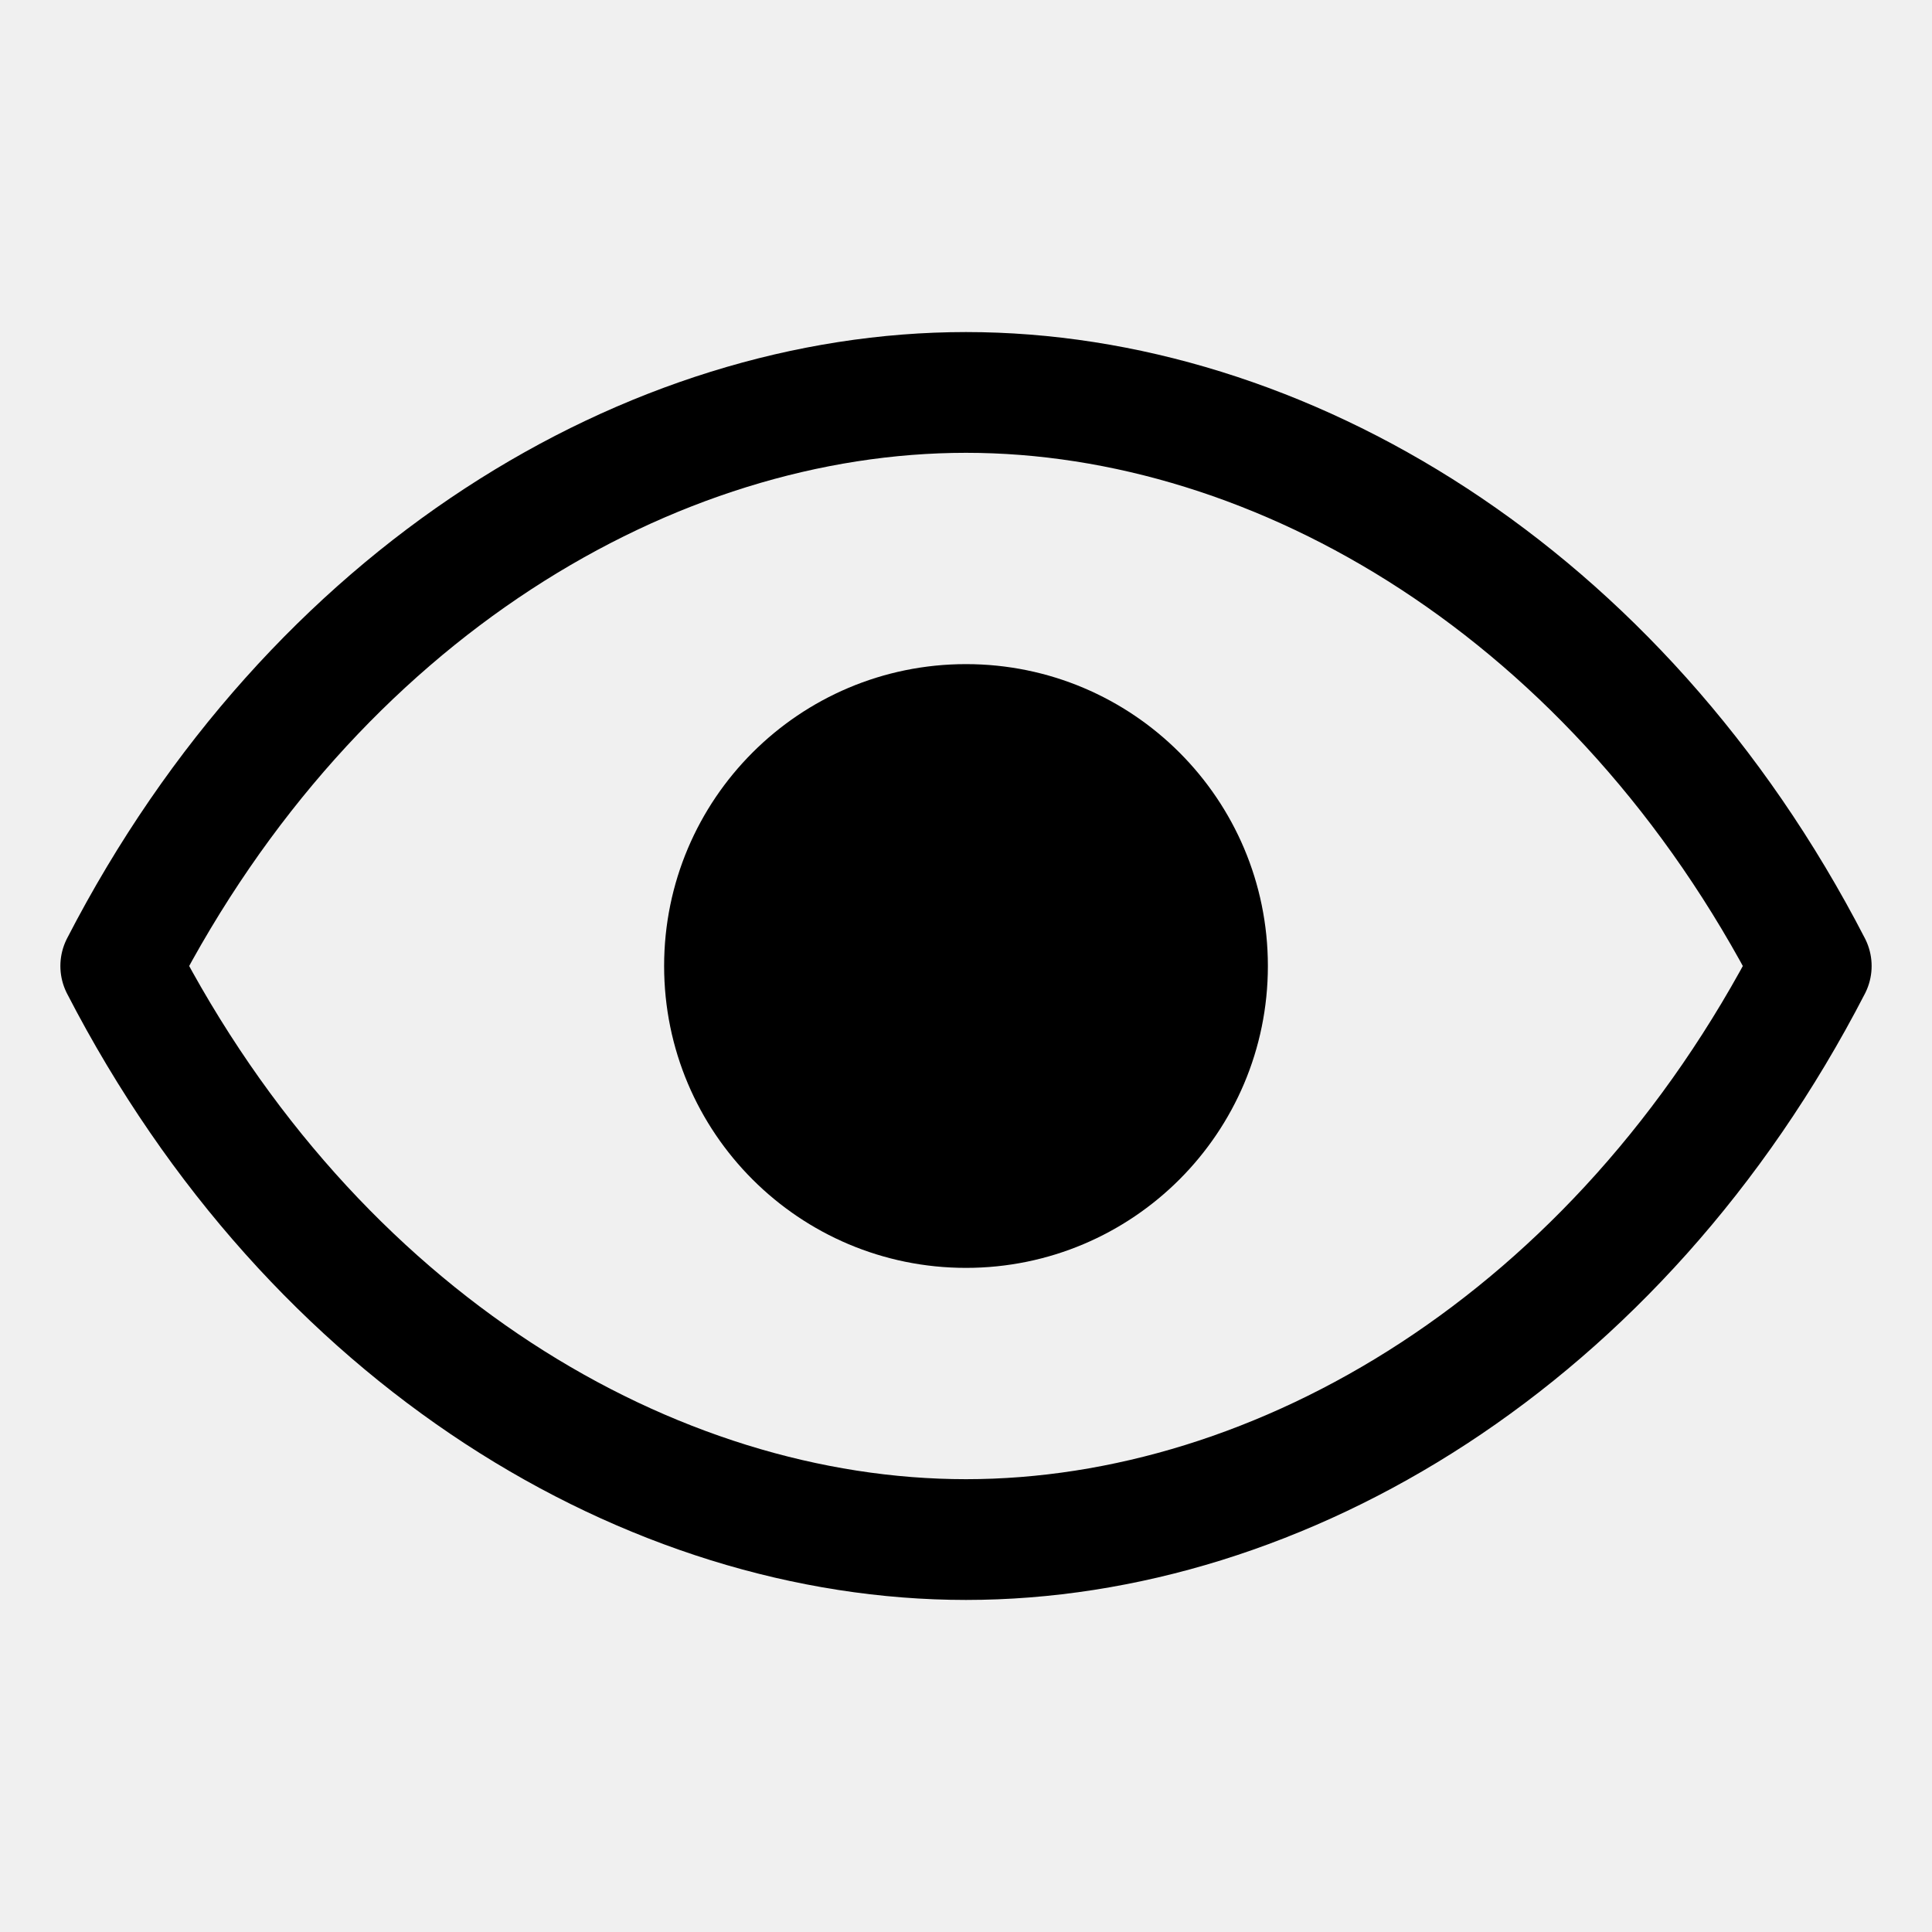
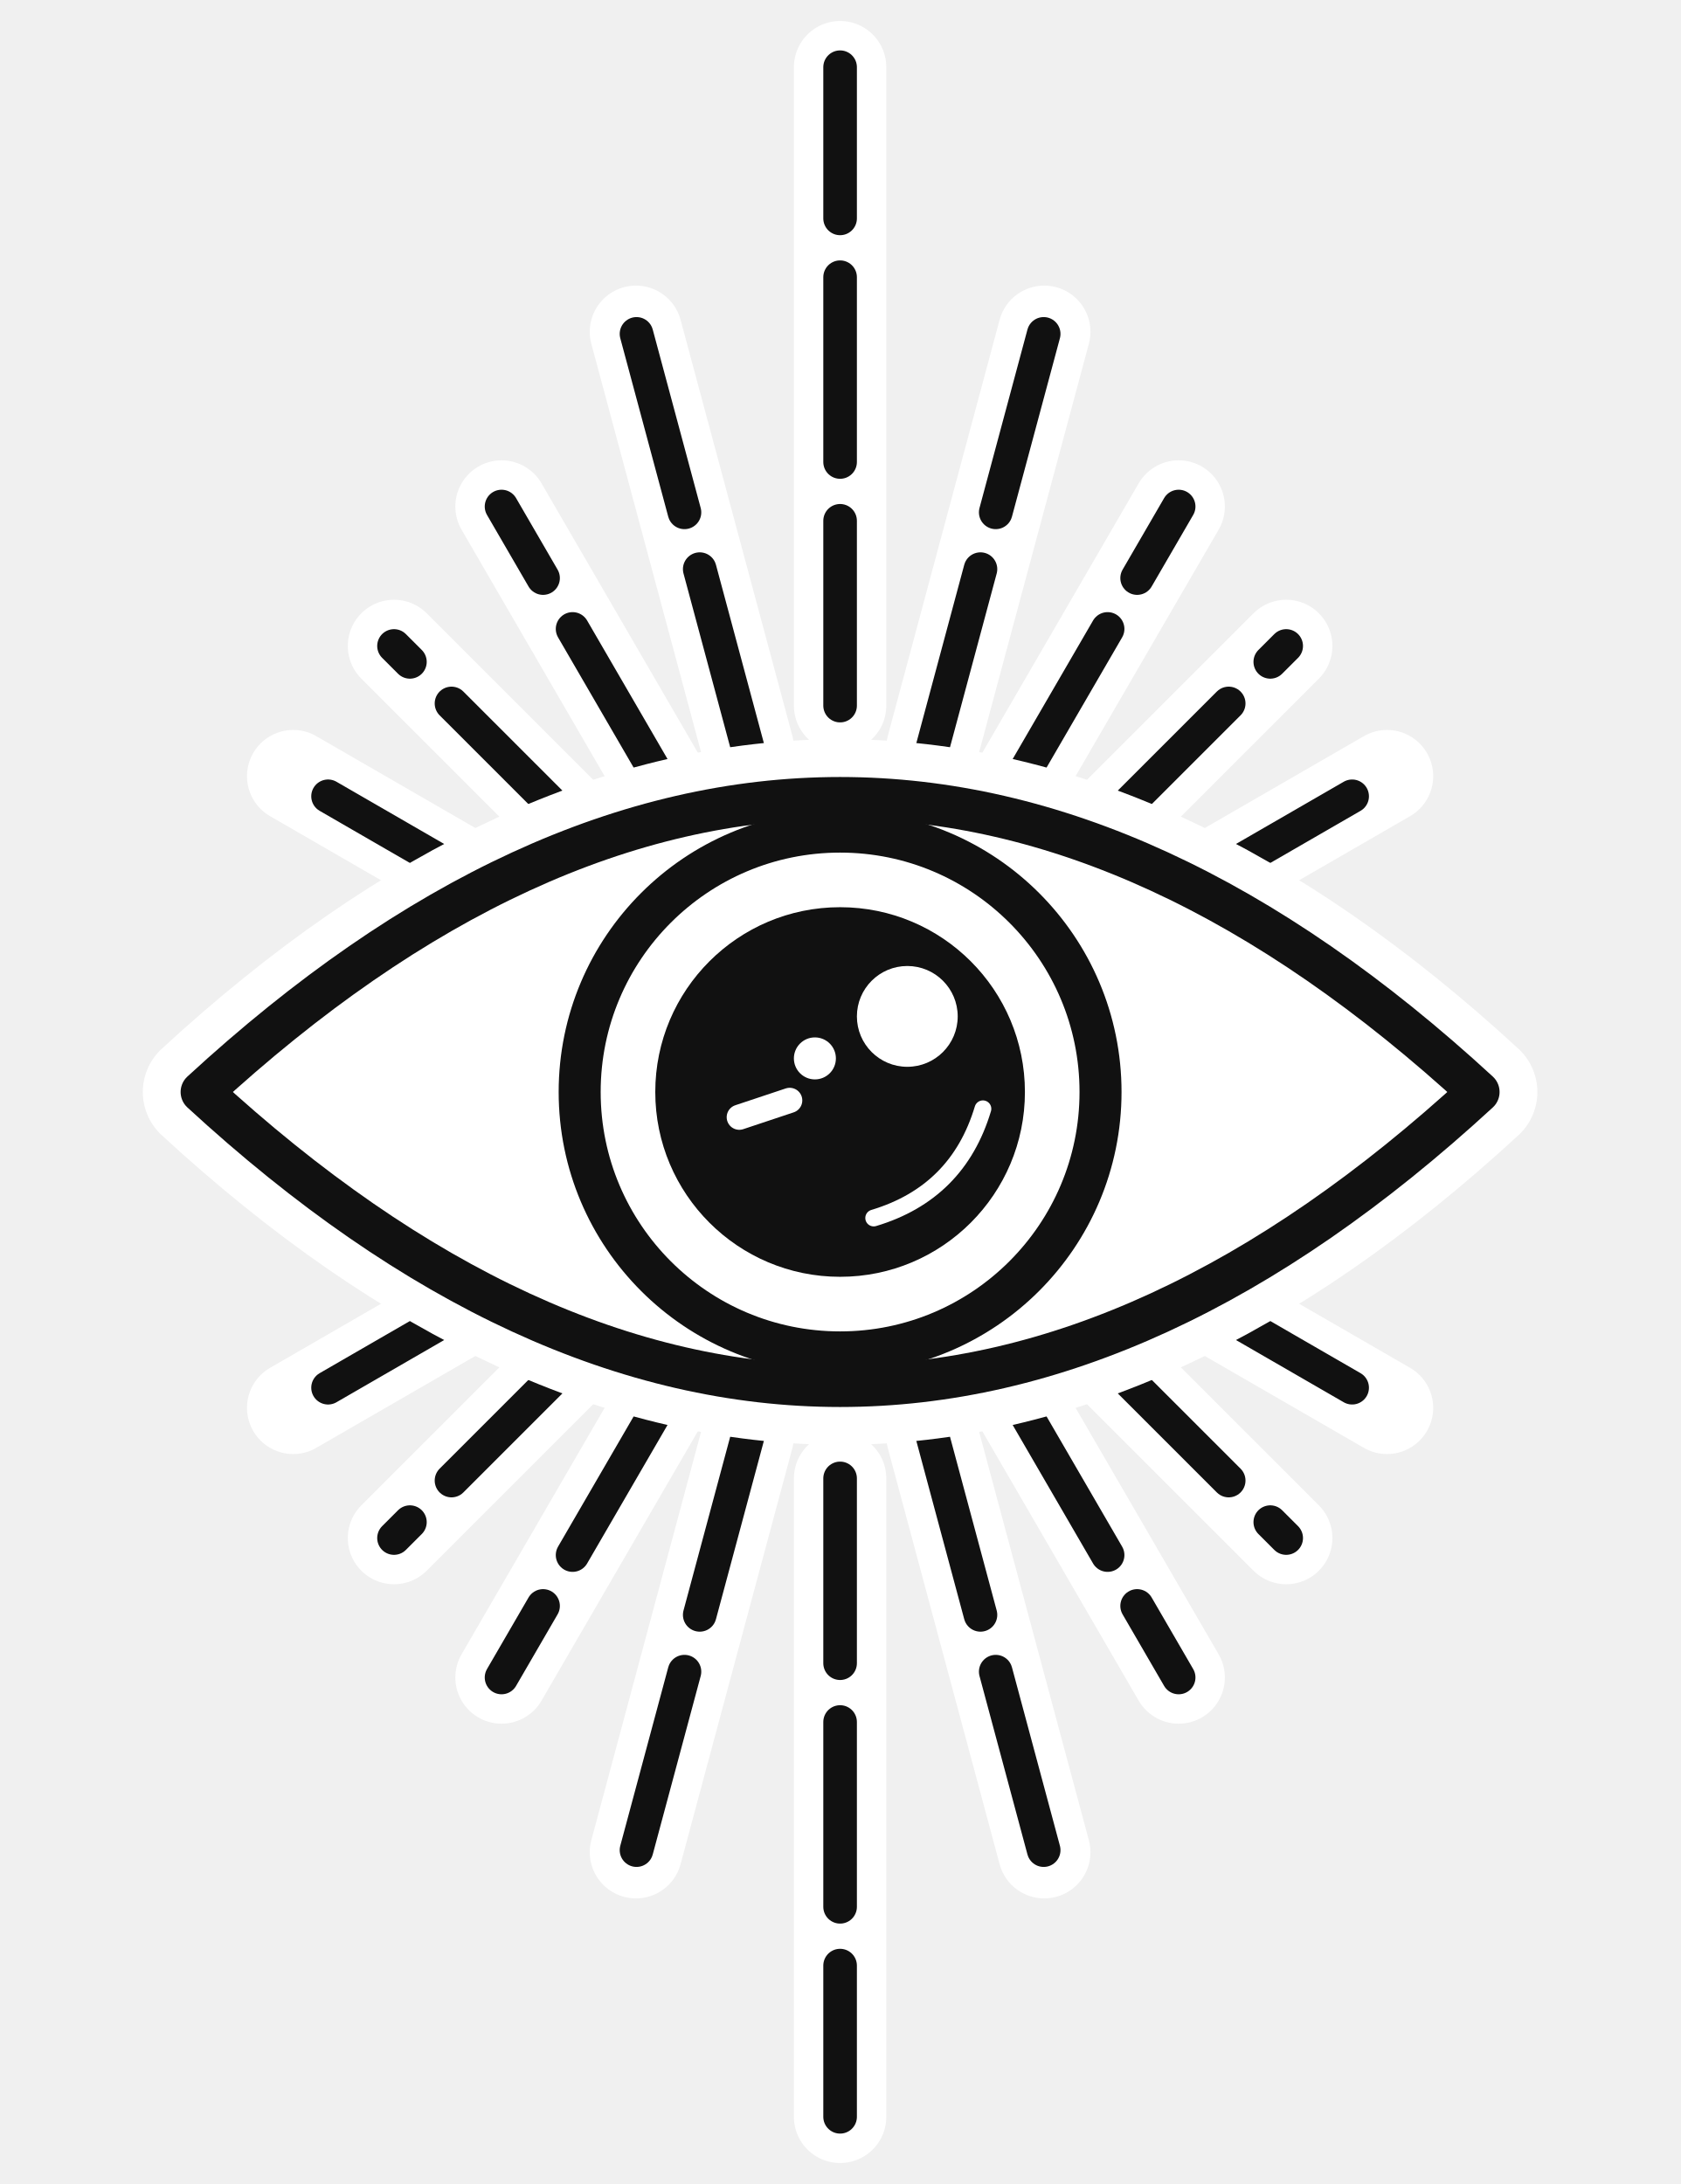
- <svg xmlns="http://www.w3.org/2000/svg" viewBox="0 0 32 32" width="32" height="32">
-   <path d="M2 16c3.2-6.2 8.8-9.5 14-9.5S26.8 9.8 30 16c-3.2 6.2-8.8 9.5-14 9.5S5.2 22.2 2 16Z" fill="none" stroke="currentColor" stroke-width="2" stroke-linejoin="round" />
-   <circle cx="16" cy="16" r="5" fill="currentColor" />
+ <svg xmlns="http://www.w3.org/2000/svg" viewBox="0 0 200 260" width="200" height="260">
+   <g stroke-linecap="round" fill="none">
+     <path d="M141.9 105.8L165.1 92.4M130.7 99.3L153.1 76.9M120.8 93.9L140.3 60.3M111.0 89.0L124.3 39.5M100.0 84.0L100.0 8.0M89.0 89.0L75.7 39.5M79.2 93.9L59.7 60.3M69.3 99.3L46.9 76.9M58.1 105.8L34.9 92.4M58.1 154.2L34.9 167.6M69.3 160.7L46.9 183.1M79.2 166.1L59.7 199.7M89.0 171.0L75.7 220.5M100.0 176.0L100.0 252.0M111.0 171.0L124.3 220.5M120.8 166.1L140.3 199.7M130.7 160.7L153.1 183.1M141.9 154.2L165.1 167.6" stroke="#fff" stroke-width="11" />
+     <path d="M141.9 105.8L165.1 92.4M130.7 99.3L153.1 76.9M120.8 93.9L140.3 60.3M111.0 89.0L124.3 39.5M100.0 84.0L100.0 8.0M89.0 89.0L75.7 39.5M79.2 93.9L59.7 60.3M69.3 99.3L46.9 76.9M58.1 105.8L34.9 92.4M58.1 154.2L34.9 167.6M69.3 160.7L46.9 183.1M79.2 166.1L59.7 199.7M89.0 171.0L75.7 220.5M100.0 176.0L100.0 252.0M111.0 171.0L124.3 220.5M120.8 166.1L140.3 199.7M130.7 160.7L153.1 183.1M141.9 154.2L165.1 167.6" stroke="#111" stroke-width="4" stroke-dasharray="22 7" />
+   </g>
+   <path d="M24 130Q100 60 176 130Q100 200 24 130Z" fill="#fff" stroke="#fff" stroke-width="14" stroke-linejoin="round" />
+   <path d="M24 130Q100 60 176 130Q100 200 24 130Z" fill="#fff" stroke="#111" stroke-width="5" stroke-linejoin="round" />
+   <circle cx="100" cy="130" r="31" fill="#fff" stroke="#111" stroke-width="5" />
+   <circle cx="100" cy="130" r="22" fill="#111" />
+   <circle cx="108" cy="121" r="6" fill="#fff" />
+   <circle cx="97" cy="126" r="2.5" fill="#fff" />
+   <path d="M88 133l6 -2" stroke="#fff" stroke-width="3" stroke-linecap="round" />
+   <path d="M104 145q10 -3 13 -13" stroke="#fff" stroke-width="2" fill="none" stroke-linecap="round" />
</svg>
